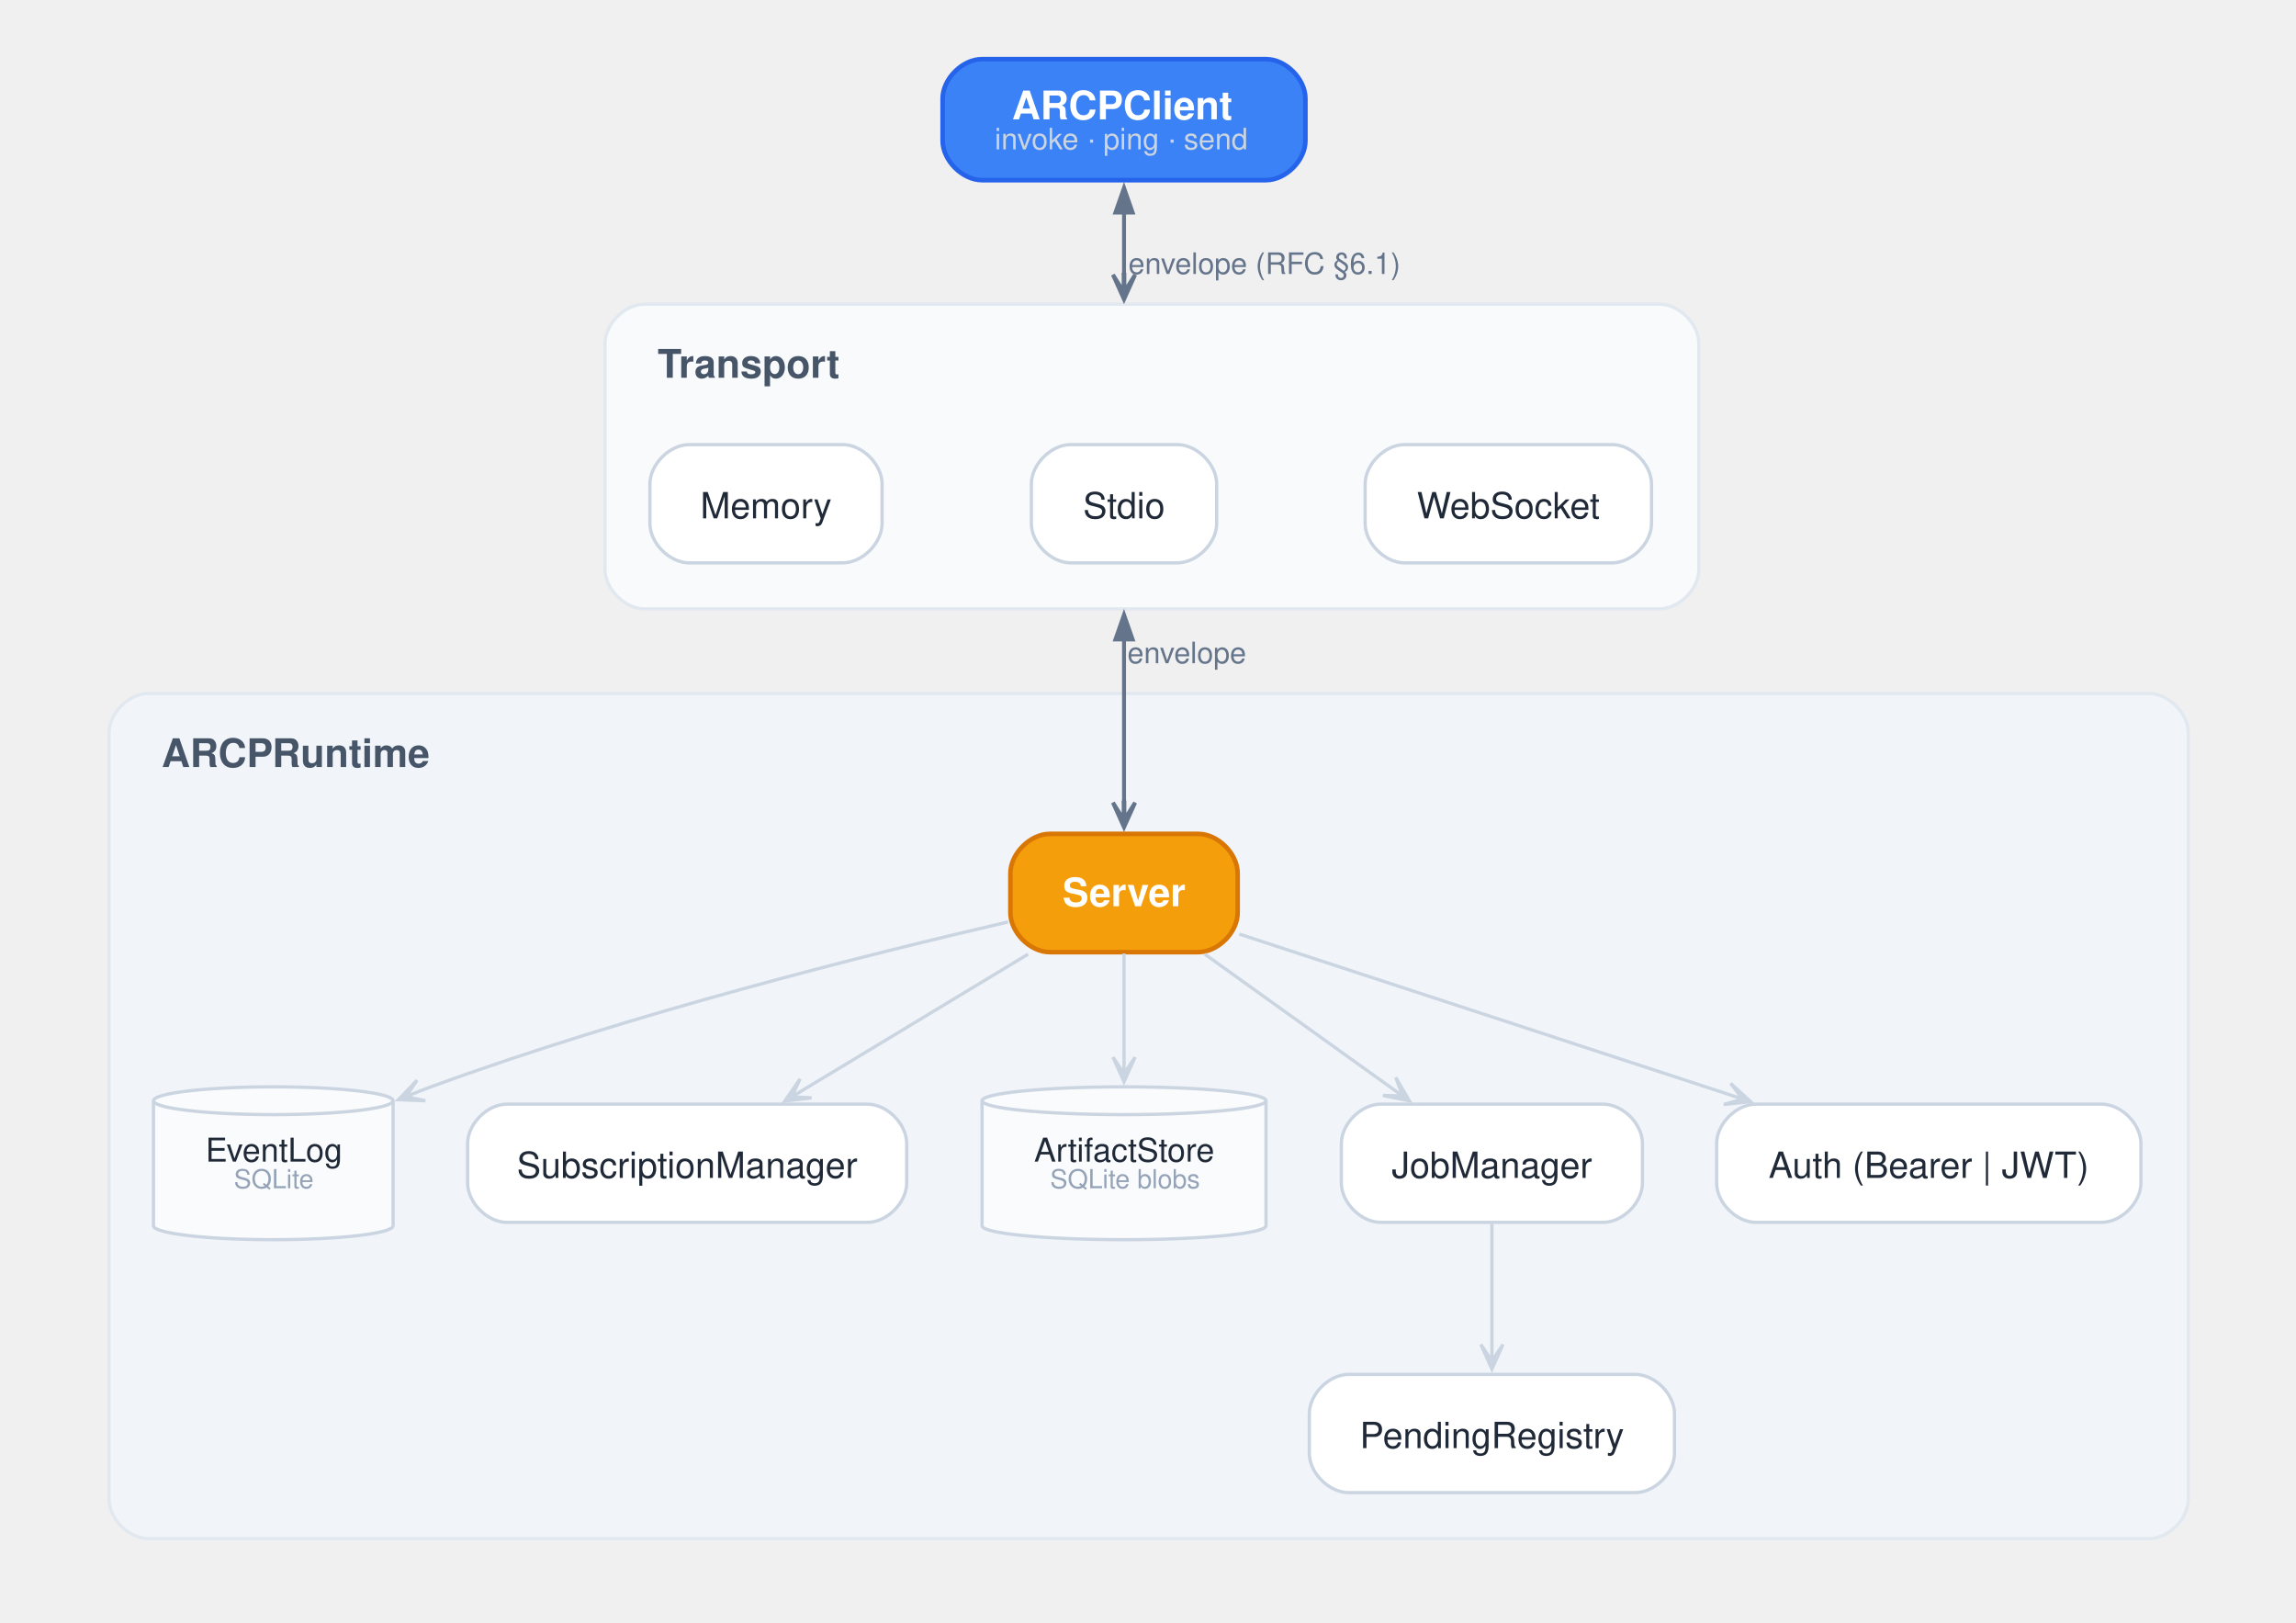
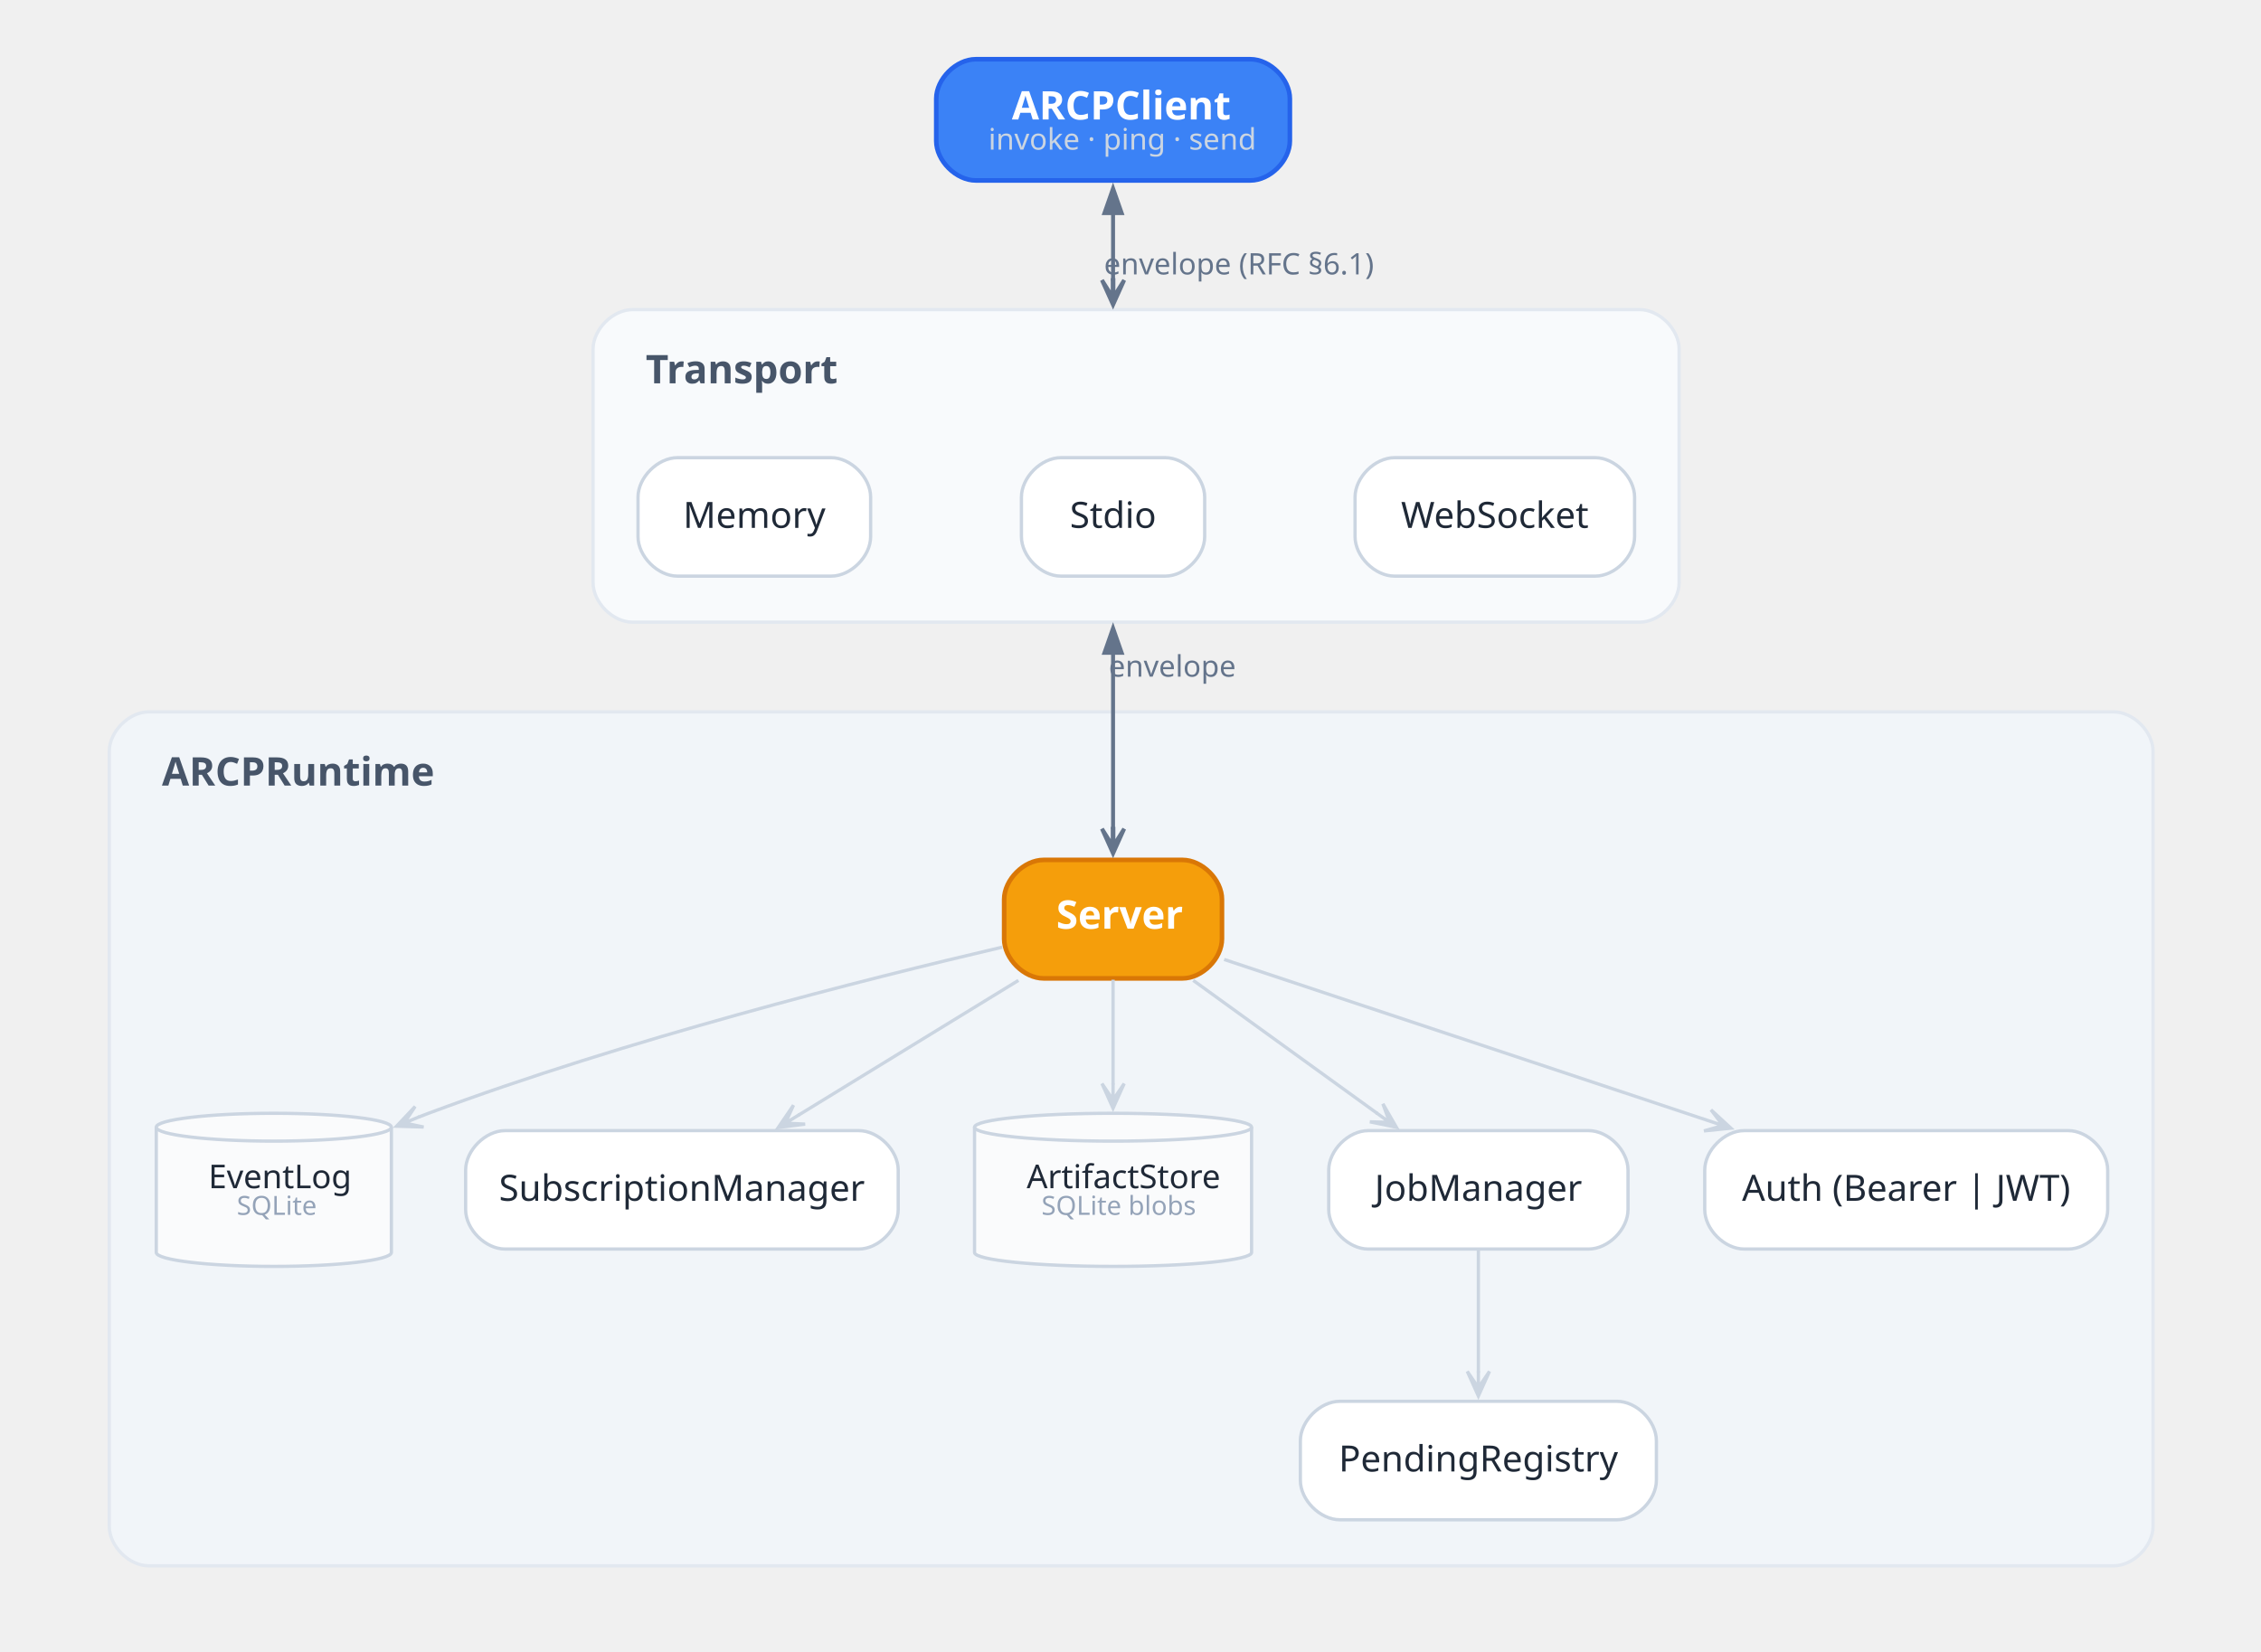
- <svg xmlns="http://www.w3.org/2000/svg" width="699pt" height="494pt" viewBox="0.00 0.00 699.00 494.00">
-   <g id="graph0" class="graph" transform="scale(1 1) rotate(0) translate(25.2 476.37)">
+ <svg xmlns="http://www.w3.org/2000/svg" width="687pt" height="502pt" viewBox="0.00 0.00 687.00 502.00">
+   <g id="graph0" class="graph" transform="scale(1 1) rotate(0) translate(25.2 483.87)">
    <g id="clust1" class="cluster">
-       <path fill="#f1f5f9" stroke="#e2e8f0" d="M20,-8C20,-8 629,-8 629,-8 635,-8 641,-14 641,-20 641,-20 641,-253.28 641,-253.28 641,-259.28 635,-265.28 629,-265.28 629,-265.28 20,-265.28 20,-265.28 14,-265.28 8,-259.28 8,-253.28 8,-253.28 8,-20 8,-20 8,-14 14,-8 20,-8" />
-       <text xml:space="preserve" text-anchor="start" x="24" y="-242.88" font-family="Helvetica,sans-Serif" font-weight="bold" font-size="12.00" fill="#475569">ARCPRuntime</text>
+       <path fill="#f1f5f9" stroke="#e2e8f0" d="M20,-8C20,-8 617,-8 617,-8 623,-8 629,-14 629,-20 629,-20 629,-255.53 629,-255.53 629,-261.53 623,-267.53 617,-267.53 617,-267.53 20,-267.53 20,-267.53 14,-267.53 8,-261.53 8,-255.53 8,-255.53 8,-20 8,-20 8,-14 14,-8 20,-8" />
+       <text xml:space="preserve" text-anchor="start" x="24" y="-245.13" font-family="TT Commons Pro Trial" font-weight="bold" font-size="12.00" fill="#475569">ARCPRuntime</text>
    </g>
    <g id="clust2" class="cluster">
-       <path fill="#f8fafc" stroke="#e2e8f0" d="M171,-291.03C171,-291.03 480,-291.03 480,-291.03 486,-291.03 492,-297.03 492,-303.03 492,-303.03 492,-371.78 492,-371.78 492,-377.78 486,-383.78 480,-383.78 480,-383.78 171,-383.78 171,-383.78 165,-383.78 159,-377.78 159,-371.78 159,-371.78 159,-303.03 159,-303.03 159,-297.03 165,-291.03 171,-291.03" />
-       <text xml:space="preserve" text-anchor="start" x="175" y="-361.38" font-family="Helvetica,sans-Serif" font-weight="bold" font-size="12.00" fill="#475569">Transport</text>
+       <path fill="#f8fafc" stroke="#e2e8f0" d="M167,-294.78C167,-294.78 473,-294.78 473,-294.78 479,-294.78 485,-300.78 485,-306.78 485,-306.78 485,-377.78 485,-377.78 485,-383.78 479,-389.78 473,-389.78 473,-389.78 167,-389.78 167,-389.78 161,-389.78 155,-383.78 155,-377.78 155,-377.78 155,-306.78 155,-306.78 155,-300.78 161,-294.78 167,-294.78" />
+       <text xml:space="preserve" text-anchor="start" x="171" y="-367.38" font-family="TT Commons Pro Trial" font-weight="bold" font-size="12.00" fill="#475569">Transport</text>
    </g>
    <g id="node1" class="node">
-       <path fill="#3b82f6" stroke="#2563eb" stroke-width="1.4" d="M360.22,-458.37C360.22,-458.37 273.78,-458.37 273.78,-458.37 267.78,-458.37 261.78,-452.37 261.78,-446.37 261.78,-446.37 261.78,-433.53 261.78,-433.53 261.78,-427.53 267.78,-421.53 273.78,-421.53 273.78,-421.53 360.22,-421.53 360.22,-421.53 366.22,-421.53 372.22,-427.53 372.22,-433.53 372.22,-433.53 372.22,-446.37 372.22,-446.37 372.22,-452.37 366.22,-458.37 360.22,-458.37" />
-       <text xml:space="preserve" text-anchor="start" x="282.88" y="-440.05" font-family="Helvetica,sans-Serif" font-weight="bold" font-size="12.00" fill="white">ARCPClient</text>
-       <text xml:space="preserve" text-anchor="start" x="277.62" y="-430.9" font-family="Helvetica,sans-Serif" font-size="9.00" fill="#cbd5e1">invoke · ping · send</text>
+       <path fill="#3b82f6" stroke="#2563eb" stroke-width="1.4" d="M354.72,-465.87C354.72,-465.87 271.28,-465.87 271.28,-465.87 265.28,-465.87 259.28,-459.87 259.28,-453.87 259.28,-453.87 259.28,-441.03 259.28,-441.03 259.28,-435.03 265.28,-429.03 271.28,-429.03 271.28,-429.03 354.72,-429.03 354.72,-429.03 360.72,-429.03 366.72,-435.03 366.72,-441.03 366.72,-441.03 366.72,-453.87 366.72,-453.87 366.72,-459.87 360.72,-465.87 354.72,-465.87" />
+       <text xml:space="preserve" text-anchor="start" x="282.25" y="-447.55" font-family="TT Commons Pro Trial" font-weight="bold" font-size="12.00" fill="white">ARCPClient</text>
+       <text xml:space="preserve" text-anchor="start" x="275.12" y="-438.4" font-family="TT Commons Pro Trial" font-size="9.00" fill="#cbd5e1">invoke · ping · send</text>
    </g>
    <g id="node10" class="node">
-       <path fill="white" stroke="#cbd5e1" d="M333.21,-341.03C333.21,-341.03 300.79,-341.03 300.79,-341.03 294.79,-341.03 288.79,-335.03 288.79,-329.03 288.79,-329.03 288.79,-317.03 288.79,-317.03 288.79,-311.03 294.79,-305.03 300.79,-305.03 300.79,-305.03 333.21,-305.03 333.21,-305.03 339.21,-305.03 345.21,-311.03 345.21,-317.03 345.21,-317.03 345.21,-329.03 345.21,-329.03 345.21,-335.03 339.21,-341.03 333.21,-341.03" />
-       <text xml:space="preserve" text-anchor="middle" x="317" y="-318.58" font-family="Helvetica,sans-Serif" font-size="11.00" fill="#1f2937">Stdio</text>
+       <path fill="white" stroke="#cbd5e1" d="M328.84,-344.78C328.84,-344.78 297.16,-344.78 297.16,-344.78 291.16,-344.78 285.16,-338.78 285.16,-332.78 285.16,-332.78 285.16,-320.78 285.16,-320.78 285.16,-314.78 291.16,-308.78 297.16,-308.78 297.16,-308.78 328.84,-308.78 328.84,-308.78 334.84,-308.78 340.84,-314.78 340.84,-320.78 340.84,-320.78 340.84,-332.78 340.84,-332.78 340.84,-338.78 334.84,-344.78 328.84,-344.78" />
+       <text xml:space="preserve" text-anchor="middle" x="313" y="-323.45" font-family="TT Commons Pro Trial" font-size="11.00" fill="#1f2937">Stdio</text>
    </g>
    <g id="edge3" class="edge">
-       <path fill="none" stroke="#64748b" stroke-width="1.2" d="M317,-411.93C317,-405.94 317,-399.33 317,-392.51" />
-       <polygon fill="#64748b" stroke="#64748b" stroke-width="1.2" points="314.38,-411.68 317,-419.18 319.63,-411.68 314.38,-411.68" />
-       <polygon fill="#64748b" stroke="#64748b" stroke-width="1.2" points="317,-385.24 320.38,-392.74 317.1,-387.53 317.1,-392.74 317,-392.74 316.9,-392.74 316.9,-387.53 313.63,-392.74 317,-385.24" />
-       <text xml:space="preserve" text-anchor="middle" x="359.75" y="-392.98" font-family="Helvetica,sans-Serif" font-size="9.00" fill="#64748b">envelope (RFC §6.1)</text>
+       <path fill="none" stroke="#64748b" stroke-width="1.2" d="M313,-419.29C313,-412.9 313,-405.81 313,-398.47" />
+       <polygon fill="#64748b" stroke="#64748b" stroke-width="1.2" points="310.38,-419.11 313,-426.61 315.63,-419.11 310.38,-419.11" />
+       <polygon fill="#64748b" stroke="#64748b" stroke-width="1.2" points="313,-391.24 316.38,-398.74 313.1,-393.53 313.1,-398.74 313,-398.74 312.9,-398.74 312.9,-393.53 309.63,-398.74 313,-391.24" />
+       <text xml:space="preserve" text-anchor="middle" x="351.25" y="-400.48" font-family="TT Commons Pro Trial" font-size="9.00" fill="#64748b">envelope (RFC §6.1)</text>
    </g>
    <g id="node2" class="node">
-       <path fill="#f59e0b" stroke="#d97706" stroke-width="1.4" d="M339.59,-222.53C339.59,-222.53 294.41,-222.53 294.41,-222.53 288.41,-222.53 282.41,-216.53 282.41,-210.53 282.41,-210.53 282.41,-198.53 282.41,-198.53 282.41,-192.53 288.41,-186.53 294.41,-186.53 294.41,-186.53 339.59,-186.53 339.59,-186.53 345.59,-186.53 351.59,-192.53 351.59,-198.53 351.59,-198.53 351.59,-210.53 351.59,-210.53 351.59,-216.53 345.59,-222.53 339.59,-222.53" />
-       <text xml:space="preserve" text-anchor="start" x="298.25" y="-200.5" font-family="Helvetica,sans-Serif" font-weight="bold" font-size="12.00" fill="white">Server</text>
+       <path fill="#f59e0b" stroke="#d97706" stroke-width="1.4" d="M334.09,-222.53C334.09,-222.53 291.91,-222.53 291.91,-222.53 285.91,-222.53 279.91,-216.53 279.91,-210.53 279.91,-210.53 279.91,-198.53 279.91,-198.53 279.91,-192.53 285.91,-186.53 291.91,-186.53 291.91,-186.53 334.09,-186.53 334.09,-186.53 340.09,-186.53 346.09,-192.53 346.09,-198.53 346.09,-198.53 346.09,-210.53 346.09,-210.53 346.09,-216.53 340.09,-222.53 334.09,-222.53" />
+       <text xml:space="preserve" text-anchor="start" x="295.75" y="-201.63" font-family="TT Commons Pro Trial" font-weight="bold" font-size="12.00" fill="white">Server</text>
    </g>
    <g id="node3" class="node">
-       <path fill="#fafbfc" stroke="#cbd5e1" d="M94.47,-141.3C94.47,-143.63 78.12,-145.53 58,-145.53 37.88,-145.53 21.53,-143.63 21.53,-141.3 21.53,-141.3 21.53,-103.23 21.53,-103.23 21.53,-100.9 37.88,-99 58,-99 78.12,-99 94.47,-100.9 94.47,-103.23 94.47,-103.23 94.47,-141.3 94.47,-141.3" />
-       <path fill="none" stroke="#cbd5e1" d="M94.47,-141.3C94.47,-138.97 78.12,-137.07 58,-137.07 37.88,-137.07 21.53,-138.97 21.53,-141.3" />
-       <text xml:space="preserve" text-anchor="start" x="37.38" y="-122.76" font-family="Helvetica,sans-Serif" font-size="10.00" fill="#1f2937">EventLog</text>
-       <text xml:space="preserve" text-anchor="start" x="46" y="-114.66" font-family="Helvetica,sans-Serif" font-size="8.00" fill="#94a3b8">SQLite</text>
+       <path fill="#fafbfc" stroke="#cbd5e1" d="M93.72,-141.3C93.72,-143.63 77.71,-145.53 58,-145.53 38.29,-145.53 22.28,-143.63 22.28,-141.3 22.28,-141.3 22.28,-103.23 22.28,-103.23 22.28,-100.9 38.29,-99 58,-99 77.71,-99 93.72,-100.9 93.72,-103.23 93.72,-103.23 93.72,-141.3 93.72,-141.3" />
+       <path fill="none" stroke="#cbd5e1" d="M93.72,-141.3C93.72,-138.97 77.71,-137.07 58,-137.07 38.29,-137.07 22.28,-138.97 22.28,-141.3" />
+       <text xml:space="preserve" text-anchor="start" x="38.12" y="-122.76" font-family="TT Commons Pro Trial" font-size="10.00" fill="#1f2937">EventLog</text>
+       <text xml:space="preserve" text-anchor="start" x="46.75" y="-114.66" font-family="TT Commons Pro Trial" font-size="8.00" fill="#94a3b8">SQLite</text>
    </g>
    <g id="edge6" class="edge">
-       <path fill="none" stroke="#cbd5e1" d="M281.72,-195.73C239.36,-185.93 166.46,-167.69 106,-145.53 104.98,-145.16 103.95,-144.77 102.92,-144.37" />
-       <polygon fill="#cbd5e1" stroke="#cbd5e1" points="96.08,-141.6 104.3,-141.29 98.43,-142.55 103.03,-144.42 103.03,-144.42 103.03,-144.42 98.43,-142.55 101.77,-147.55 96.08,-141.6" />
+       <path fill="none" stroke="#cbd5e1" d="M279.3,-196.01C237.69,-186.29 165.06,-167.94 105,-145.53 104,-145.16 102.99,-144.77 101.98,-144.37" />
+       <polygon fill="#cbd5e1" stroke="#cbd5e1" points="95.3,-141.61 103.52,-141.36 97.64,-142.58 102.23,-144.48 102.23,-144.48 102.23,-144.48 97.64,-142.58 100.94,-147.6 95.3,-141.61" />
    </g>
    <g id="node4" class="node">
-       <path fill="white" stroke="#cbd5e1" d="M238.84,-140.26C238.84,-140.26 129.16,-140.26 129.16,-140.26 123.16,-140.26 117.16,-134.26 117.16,-128.26 117.16,-128.26 117.16,-116.26 117.16,-116.26 117.16,-110.27 123.16,-104.27 129.16,-104.27 129.16,-104.27 238.84,-104.27 238.84,-104.27 244.84,-104.27 250.84,-110.27 250.84,-116.27 250.84,-116.27 250.84,-128.26 250.84,-128.26 250.84,-134.26 244.84,-140.26 238.84,-140.26" />
-       <text xml:space="preserve" text-anchor="middle" x="184" y="-117.81" font-family="Helvetica,sans-Serif" font-size="11.00" fill="#1f2937">SubscriptionManager</text>
+       <path fill="white" stroke="#cbd5e1" d="M235.72,-140.26C235.72,-140.26 128.28,-140.26 128.28,-140.26 122.28,-140.26 116.28,-134.26 116.28,-128.26 116.28,-128.26 116.28,-116.26 116.28,-116.26 116.28,-110.27 122.28,-104.27 128.28,-104.27 128.28,-104.27 235.72,-104.27 235.72,-104.27 241.72,-104.27 247.72,-110.27 247.72,-116.27 247.72,-116.27 247.72,-128.26 247.72,-128.26 247.72,-134.26 241.72,-140.26 235.72,-140.26" />
+       <text xml:space="preserve" text-anchor="middle" x="182" y="-118.94" font-family="TT Commons Pro Trial" font-size="11.00" fill="#1f2937">SubscriptionManager</text>
    </g>
    <g id="edge7" class="edge">
-       <path fill="none" stroke="#cbd5e1" d="M287.81,-185.92C267.84,-173.86 241.23,-157.8 219.95,-144.96" />
-       <polygon fill="#cbd5e1" stroke="#cbd5e1" points="213.71,-141.19 221.87,-142.18 215.87,-142.5 220.13,-145.07 220.13,-145.07 220.13,-145.07 215.87,-142.5 218.38,-147.96 213.71,-141.19" />
+       <path fill="none" stroke="#cbd5e1" d="M284.25,-185.92C264.58,-173.86 238.37,-157.8 217.41,-144.96" />
+       <polygon fill="#cbd5e1" stroke="#cbd5e1" points="211.27,-141.2 219.43,-142.24 213.43,-142.52 217.67,-145.12 217.67,-145.12 217.67,-145.12 213.43,-142.52 215.9,-148 211.27,-141.2" />
    </g>
    <g id="node5" class="node">
-       <path fill="#fafbfc" stroke="#cbd5e1" d="M360.22,-141.3C360.22,-143.63 340.85,-145.53 317,-145.53 293.15,-145.53 273.78,-143.63 273.78,-141.3 273.78,-141.3 273.78,-103.23 273.78,-103.23 273.78,-100.9 293.15,-99 317,-99 340.85,-99 360.22,-100.9 360.22,-103.23 360.22,-103.23 360.22,-141.3 360.22,-141.3" />
-       <path fill="none" stroke="#cbd5e1" d="M360.22,-141.3C360.22,-138.97 340.85,-137.07 317,-137.07 293.15,-137.07 273.78,-138.97 273.78,-141.3" />
-       <text xml:space="preserve" text-anchor="start" x="289.62" y="-122.76" font-family="Helvetica,sans-Serif" font-size="10.00" fill="#1f2937">ArtifactStore</text>
-       <text xml:space="preserve" text-anchor="start" x="294.5" y="-114.66" font-family="Helvetica,sans-Serif" font-size="8.00" fill="#94a3b8">SQLite blobs</text>
+       <path fill="#fafbfc" stroke="#cbd5e1" d="M355.09,-141.3C355.09,-143.63 336.22,-145.53 313,-145.53 289.78,-145.53 270.91,-143.63 270.91,-141.3 270.91,-141.3 270.91,-103.23 270.91,-103.23 270.91,-100.9 289.78,-99 313,-99 336.22,-99 355.09,-100.9 355.09,-103.23 355.09,-103.23 355.09,-141.3 355.09,-141.3" />
+       <path fill="none" stroke="#cbd5e1" d="M355.09,-141.3C355.09,-138.97 336.22,-137.07 313,-137.07 289.78,-137.07 270.91,-138.97 270.91,-141.3" />
+       <text xml:space="preserve" text-anchor="start" x="286.75" y="-122.76" font-family="TT Commons Pro Trial" font-size="10.00" fill="#1f2937">ArtifactStore</text>
+       <text xml:space="preserve" text-anchor="start" x="291.25" y="-114.66" font-family="TT Commons Pro Trial" font-size="8.00" fill="#94a3b8">SQLite blobs</text>
    </g>
    <g id="edge8" class="edge">
-       <path fill="none" stroke="#cbd5e1" d="M317,-186.11C317,-176.8 317,-165.05 317,-154.24" />
-       <polygon fill="#cbd5e1" stroke="#cbd5e1" points="317,-147.06 320.38,-154.56 317,-149.59 317,-154.56 317,-154.56 317,-154.56 317,-149.59 313.63,-154.56 317,-147.06" />
+       <path fill="none" stroke="#cbd5e1" d="M313,-186.11C313,-176.8 313,-165.05 313,-154.24" />
+       <polygon fill="#cbd5e1" stroke="#cbd5e1" points="313,-147.06 316.38,-154.56 313,-149.59 313,-154.56 313,-154.56 313,-154.56 313,-149.59 309.63,-154.56 313,-147.06" />
    </g>
    <g id="node6" class="node">
-       <path fill="white" stroke="#cbd5e1" d="M462.84,-140.26C462.84,-140.26 395.16,-140.26 395.16,-140.26 389.16,-140.26 383.16,-134.26 383.16,-128.26 383.16,-128.26 383.16,-116.26 383.16,-116.26 383.16,-110.27 389.16,-104.27 395.16,-104.27 395.16,-104.27 462.84,-104.27 462.84,-104.27 468.84,-104.27 474.84,-110.27 474.84,-116.27 474.84,-116.27 474.84,-128.26 474.84,-128.26 474.84,-134.26 468.84,-140.26 462.84,-140.26" />
-       <text xml:space="preserve" text-anchor="middle" x="429" y="-117.81" font-family="Helvetica,sans-Serif" font-size="11.00" fill="#1f2937">JobManager</text>
+       <path fill="white" stroke="#cbd5e1" d="M457.47,-140.26C457.47,-140.26 390.53,-140.26 390.53,-140.26 384.53,-140.26 378.53,-134.26 378.53,-128.26 378.53,-128.26 378.53,-116.26 378.53,-116.26 378.53,-110.27 384.53,-104.27 390.53,-104.27 390.53,-104.27 457.47,-104.27 457.47,-104.27 463.47,-104.27 469.47,-110.27 469.47,-116.27 469.47,-116.27 469.47,-128.26 469.47,-128.26 469.47,-134.26 463.47,-140.26 457.47,-140.26" />
+       <text xml:space="preserve" text-anchor="middle" x="424" y="-118.94" font-family="TT Commons Pro Trial" font-size="11.00" fill="#1f2937">JobManager</text>
    </g>
    <g id="edge5" class="edge">
-       <path fill="none" stroke="#cbd5e1" d="M341.58,-185.92C358.18,-174.02 380.22,-158.22 398.02,-145.47" />
-       <polygon fill="#cbd5e1" stroke="#cbd5e1" points="403.87,-141.27 399.74,-148.38 401.82,-142.75 397.78,-145.64 397.78,-145.64 397.78,-145.64 401.82,-142.75 395.81,-142.9 403.87,-141.27" />
+       <path fill="none" stroke="#cbd5e1" d="M337.36,-185.92C353.81,-174.02 375.66,-158.22 393.3,-145.47" />
+       <polygon fill="#cbd5e1" stroke="#cbd5e1" points="399.09,-141.28 394.99,-148.41 397.04,-142.76 393.01,-145.67 393.01,-145.67 393.01,-145.67 397.04,-142.76 391.04,-142.94 399.09,-141.28" />
    </g>
    <g id="node8" class="node">
-       <path fill="white" stroke="#cbd5e1" d="M614.59,-140.26C614.59,-140.26 509.41,-140.26 509.41,-140.26 503.41,-140.26 497.41,-134.26 497.41,-128.26 497.41,-128.26 497.41,-116.26 497.41,-116.26 497.41,-110.27 503.41,-104.27 509.41,-104.27 509.41,-104.27 614.59,-104.27 614.59,-104.27 620.59,-104.27 626.59,-110.27 626.59,-116.27 626.59,-116.27 626.59,-128.26 626.59,-128.26 626.59,-134.26 620.59,-140.26 614.59,-140.26" />
-       <text xml:space="preserve" text-anchor="middle" x="562" y="-117.81" font-family="Helvetica,sans-Serif" font-size="11.00" fill="#1f2937">Auth (Bearer | JWT)</text>
+       <path fill="white" stroke="#cbd5e1" d="M603.22,-140.26C603.22,-140.26 504.78,-140.26 504.78,-140.26 498.78,-140.26 492.78,-134.26 492.78,-128.26 492.78,-128.26 492.78,-116.26 492.78,-116.26 492.78,-110.27 498.78,-104.27 504.78,-104.27 504.78,-104.27 603.22,-104.27 603.22,-104.27 609.22,-104.27 615.22,-110.27 615.22,-116.27 615.22,-116.27 615.22,-128.26 615.22,-128.26 615.22,-134.26 609.22,-140.26 603.22,-140.26" />
+       <text xml:space="preserve" text-anchor="middle" x="554" y="-118.94" font-family="TT Commons Pro Trial" font-size="11.00" fill="#1f2937">Auth (Bearer | JWT)</text>
    </g>
    <g id="edge9" class="edge">
-       <path fill="none" stroke="#cbd5e1" d="M352.1,-192.03C390.8,-179.35 453.77,-158.72 500.66,-143.36" />
-       <polygon fill="#cbd5e1" stroke="#cbd5e1" points="507.76,-141.03 501.68,-146.58 505.36,-141.82 500.63,-143.37 500.63,-143.37 500.63,-143.37 505.36,-141.82 499.58,-140.16 507.76,-141.03" />
+       <path fill="none" stroke="#cbd5e1" d="M346.76,-192.28C384.77,-179.63 447.27,-158.81 493.71,-143.35" />
+       <polygon fill="#cbd5e1" stroke="#cbd5e1" points="500.73,-141.01 494.68,-146.58 498.33,-141.81 493.62,-143.38 493.62,-143.38 493.62,-143.38 498.33,-141.81 492.55,-140.17 500.73,-141.01" />
    </g>
    <g id="node7" class="node">
-       <path fill="white" stroke="#cbd5e1" d="M472.59,-58C472.59,-58 385.41,-58 385.41,-58 379.41,-58 373.41,-52 373.41,-46 373.41,-46 373.41,-34 373.41,-34 373.41,-28 379.41,-22 385.41,-22 385.41,-22 472.59,-22 472.59,-22 478.59,-22 484.59,-28 484.59,-34 484.59,-34 484.59,-46 484.59,-46 484.59,-52 478.59,-58 472.59,-58" />
-       <text xml:space="preserve" text-anchor="middle" x="429" y="-35.55" font-family="Helvetica,sans-Serif" font-size="11.00" fill="#1f2937">PendingRegistry</text>
+       <path fill="white" stroke="#cbd5e1" d="M466.09,-58C466.09,-58 381.91,-58 381.91,-58 375.91,-58 369.91,-52 369.91,-46 369.91,-46 369.91,-34 369.91,-34 369.91,-28 375.91,-22 381.91,-22 381.91,-22 466.09,-22 466.09,-22 472.09,-22 478.09,-28 478.09,-34 478.09,-34 478.09,-46 478.09,-46 478.09,-52 472.09,-58 466.09,-58" />
+       <text xml:space="preserve" text-anchor="middle" x="424" y="-36.67" font-family="TT Commons Pro Trial" font-size="11.00" fill="#1f2937">PendingRegistry</text>
    </g>
    <g id="edge10" class="edge">
-       <path fill="none" stroke="#cbd5e1" d="M429,-103.85C429,-93.02 429,-78.89 429,-66.77" />
-       <polygon fill="#cbd5e1" stroke="#cbd5e1" points="429,-59.6 432.38,-67.1 429,-62.13 429,-67.1 429,-67.1 429,-67.1 429,-62.13 425.63,-67.1 429,-59.6" />
+       <path fill="none" stroke="#cbd5e1" d="M424,-103.85C424,-93.02 424,-78.89 424,-66.77" />
+       <polygon fill="#cbd5e1" stroke="#cbd5e1" points="424,-59.6 427.38,-67.1 424,-62.13 424,-67.1 424,-67.1 424,-67.1 424,-62.13 420.63,-67.1 424,-59.6" />
    </g>
    <g id="node9" class="node">
-       <path fill="white" stroke="#cbd5e1" d="M231.34,-341.03C231.34,-341.03 184.66,-341.03 184.66,-341.03 178.66,-341.03 172.66,-335.03 172.66,-329.03 172.66,-329.03 172.66,-317.03 172.66,-317.03 172.66,-311.03 178.66,-305.03 184.66,-305.03 184.66,-305.03 231.34,-305.03 231.34,-305.03 237.34,-305.03 243.34,-311.03 243.34,-317.03 243.34,-317.03 243.34,-329.03 243.34,-329.03 243.34,-335.03 237.34,-341.03 231.34,-341.03" />
-       <text xml:space="preserve" text-anchor="middle" x="208" y="-318.58" font-family="Helvetica,sans-Serif" font-size="11.00" fill="#1f2937">Memory</text>
+       <path fill="white" stroke="#cbd5e1" d="M227.34,-344.78C227.34,-344.78 180.66,-344.78 180.66,-344.78 174.66,-344.78 168.66,-338.78 168.66,-332.78 168.66,-332.78 168.66,-320.78 168.66,-320.78 168.66,-314.78 174.66,-308.78 180.66,-308.78 180.66,-308.78 227.34,-308.78 227.34,-308.78 233.34,-308.78 239.34,-314.78 239.34,-320.78 239.34,-320.78 239.34,-332.78 239.34,-332.78 239.34,-338.78 233.34,-344.78 227.34,-344.78" />
+       <text xml:space="preserve" text-anchor="middle" x="204" y="-323.45" font-family="TT Commons Pro Trial" font-size="11.00" fill="#1f2937">Memory</text>
    </g>
    <g id="edge4" class="edge">
-       <path fill="none" stroke="#64748b" stroke-width="1.2" d="M317,-282.07C317,-265.46 317,-246.64 317,-231.82" />
-       <polygon fill="#64748b" stroke="#64748b" stroke-width="1.2" points="314.38,-281.72 317,-289.22 319.63,-281.72 314.38,-281.72" />
-       <polygon fill="#64748b" stroke="#64748b" stroke-width="1.2" points="317,-224.55 320.38,-232.05 317.1,-226.84 317.1,-232.05 317,-232.05 316.9,-232.05 316.9,-226.84 313.63,-232.05 317,-224.55" />
-       <text xml:space="preserve" text-anchor="middle" x="336.12" y="-274.48" font-family="Helvetica,sans-Serif" font-size="9.00" fill="#64748b">envelope</text>
+       <path fill="none" stroke="#64748b" stroke-width="1.2" d="M313,-285.79C313,-268.05 313,-247.67 313,-231.89" />
+       <polygon fill="#64748b" stroke="#64748b" stroke-width="1.2" points="310.38,-285.47 313,-292.97 315.63,-285.47 310.38,-285.47" />
+       <polygon fill="#64748b" stroke="#64748b" stroke-width="1.2" points="313,-224.5 316.38,-232 313.1,-226.79 313.1,-232 313,-232 312.9,-232 312.9,-226.79 309.63,-232 313,-224.5" />
+       <text xml:space="preserve" text-anchor="middle" x="331" y="-278.23" font-family="TT Commons Pro Trial" font-size="9.00" fill="#64748b">envelope</text>
    </g>
    <g id="node11" class="node">
-       <path fill="white" stroke="#cbd5e1" d="M465.59,-341.03C465.59,-341.03 402.41,-341.03 402.41,-341.03 396.41,-341.03 390.41,-335.03 390.41,-329.03 390.41,-329.03 390.41,-317.03 390.41,-317.03 390.41,-311.03 396.41,-305.03 402.41,-305.03 402.41,-305.03 465.59,-305.03 465.59,-305.03 471.59,-305.03 477.59,-311.03 477.59,-317.03 477.59,-317.03 477.59,-329.03 477.59,-329.03 477.59,-335.03 471.59,-341.03 465.59,-341.03" />
-       <text xml:space="preserve" text-anchor="middle" x="434" y="-318.58" font-family="Helvetica,sans-Serif" font-size="11.00" fill="#1f2937">WebSocket</text>
+       <path fill="white" stroke="#cbd5e1" d="M459.47,-344.78C459.47,-344.78 398.53,-344.78 398.53,-344.78 392.53,-344.78 386.53,-338.78 386.53,-332.78 386.53,-332.78 386.53,-320.78 386.53,-320.78 386.53,-314.78 392.53,-308.78 398.53,-308.78 398.53,-308.78 459.47,-308.78 459.47,-308.78 465.47,-308.78 471.47,-314.78 471.47,-320.78 471.47,-320.78 471.47,-332.78 471.47,-332.78 471.47,-338.78 465.47,-344.78 459.47,-344.78" />
+       <text xml:space="preserve" text-anchor="middle" x="429" y="-323.45" font-family="TT Commons Pro Trial" font-size="11.00" fill="#1f2937">WebSocket</text>
    </g>
  </g>
</svg>
